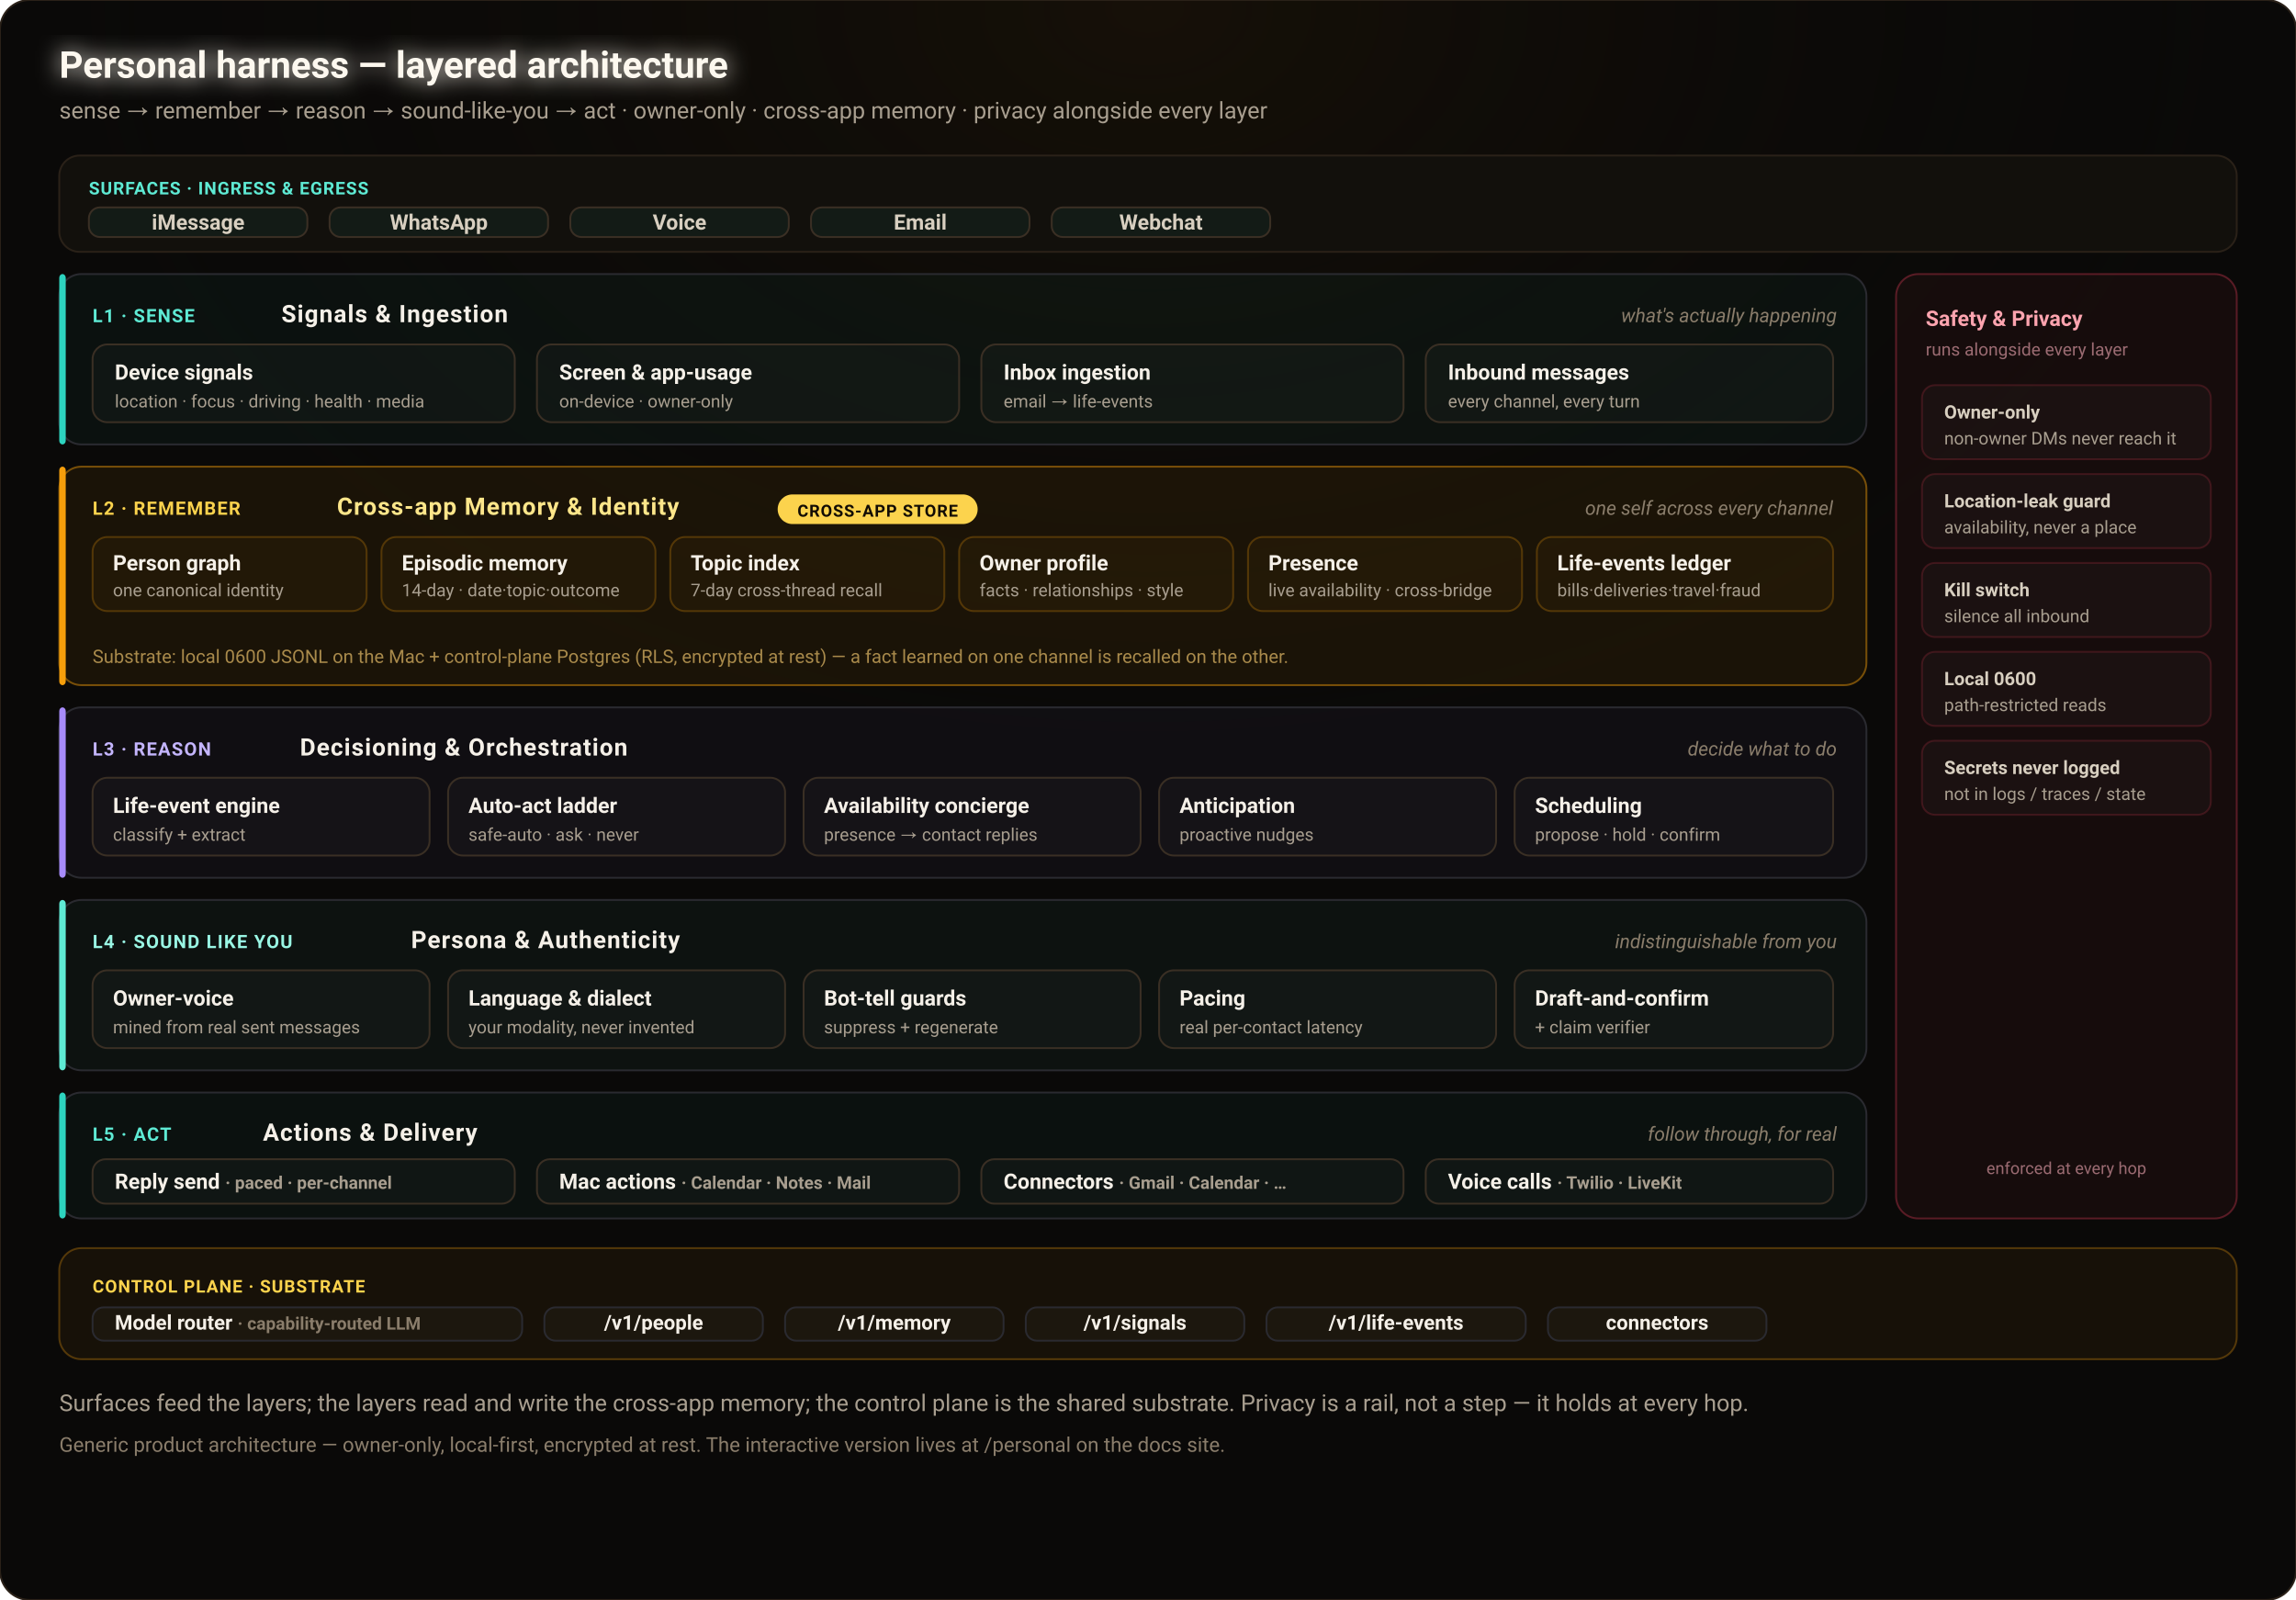
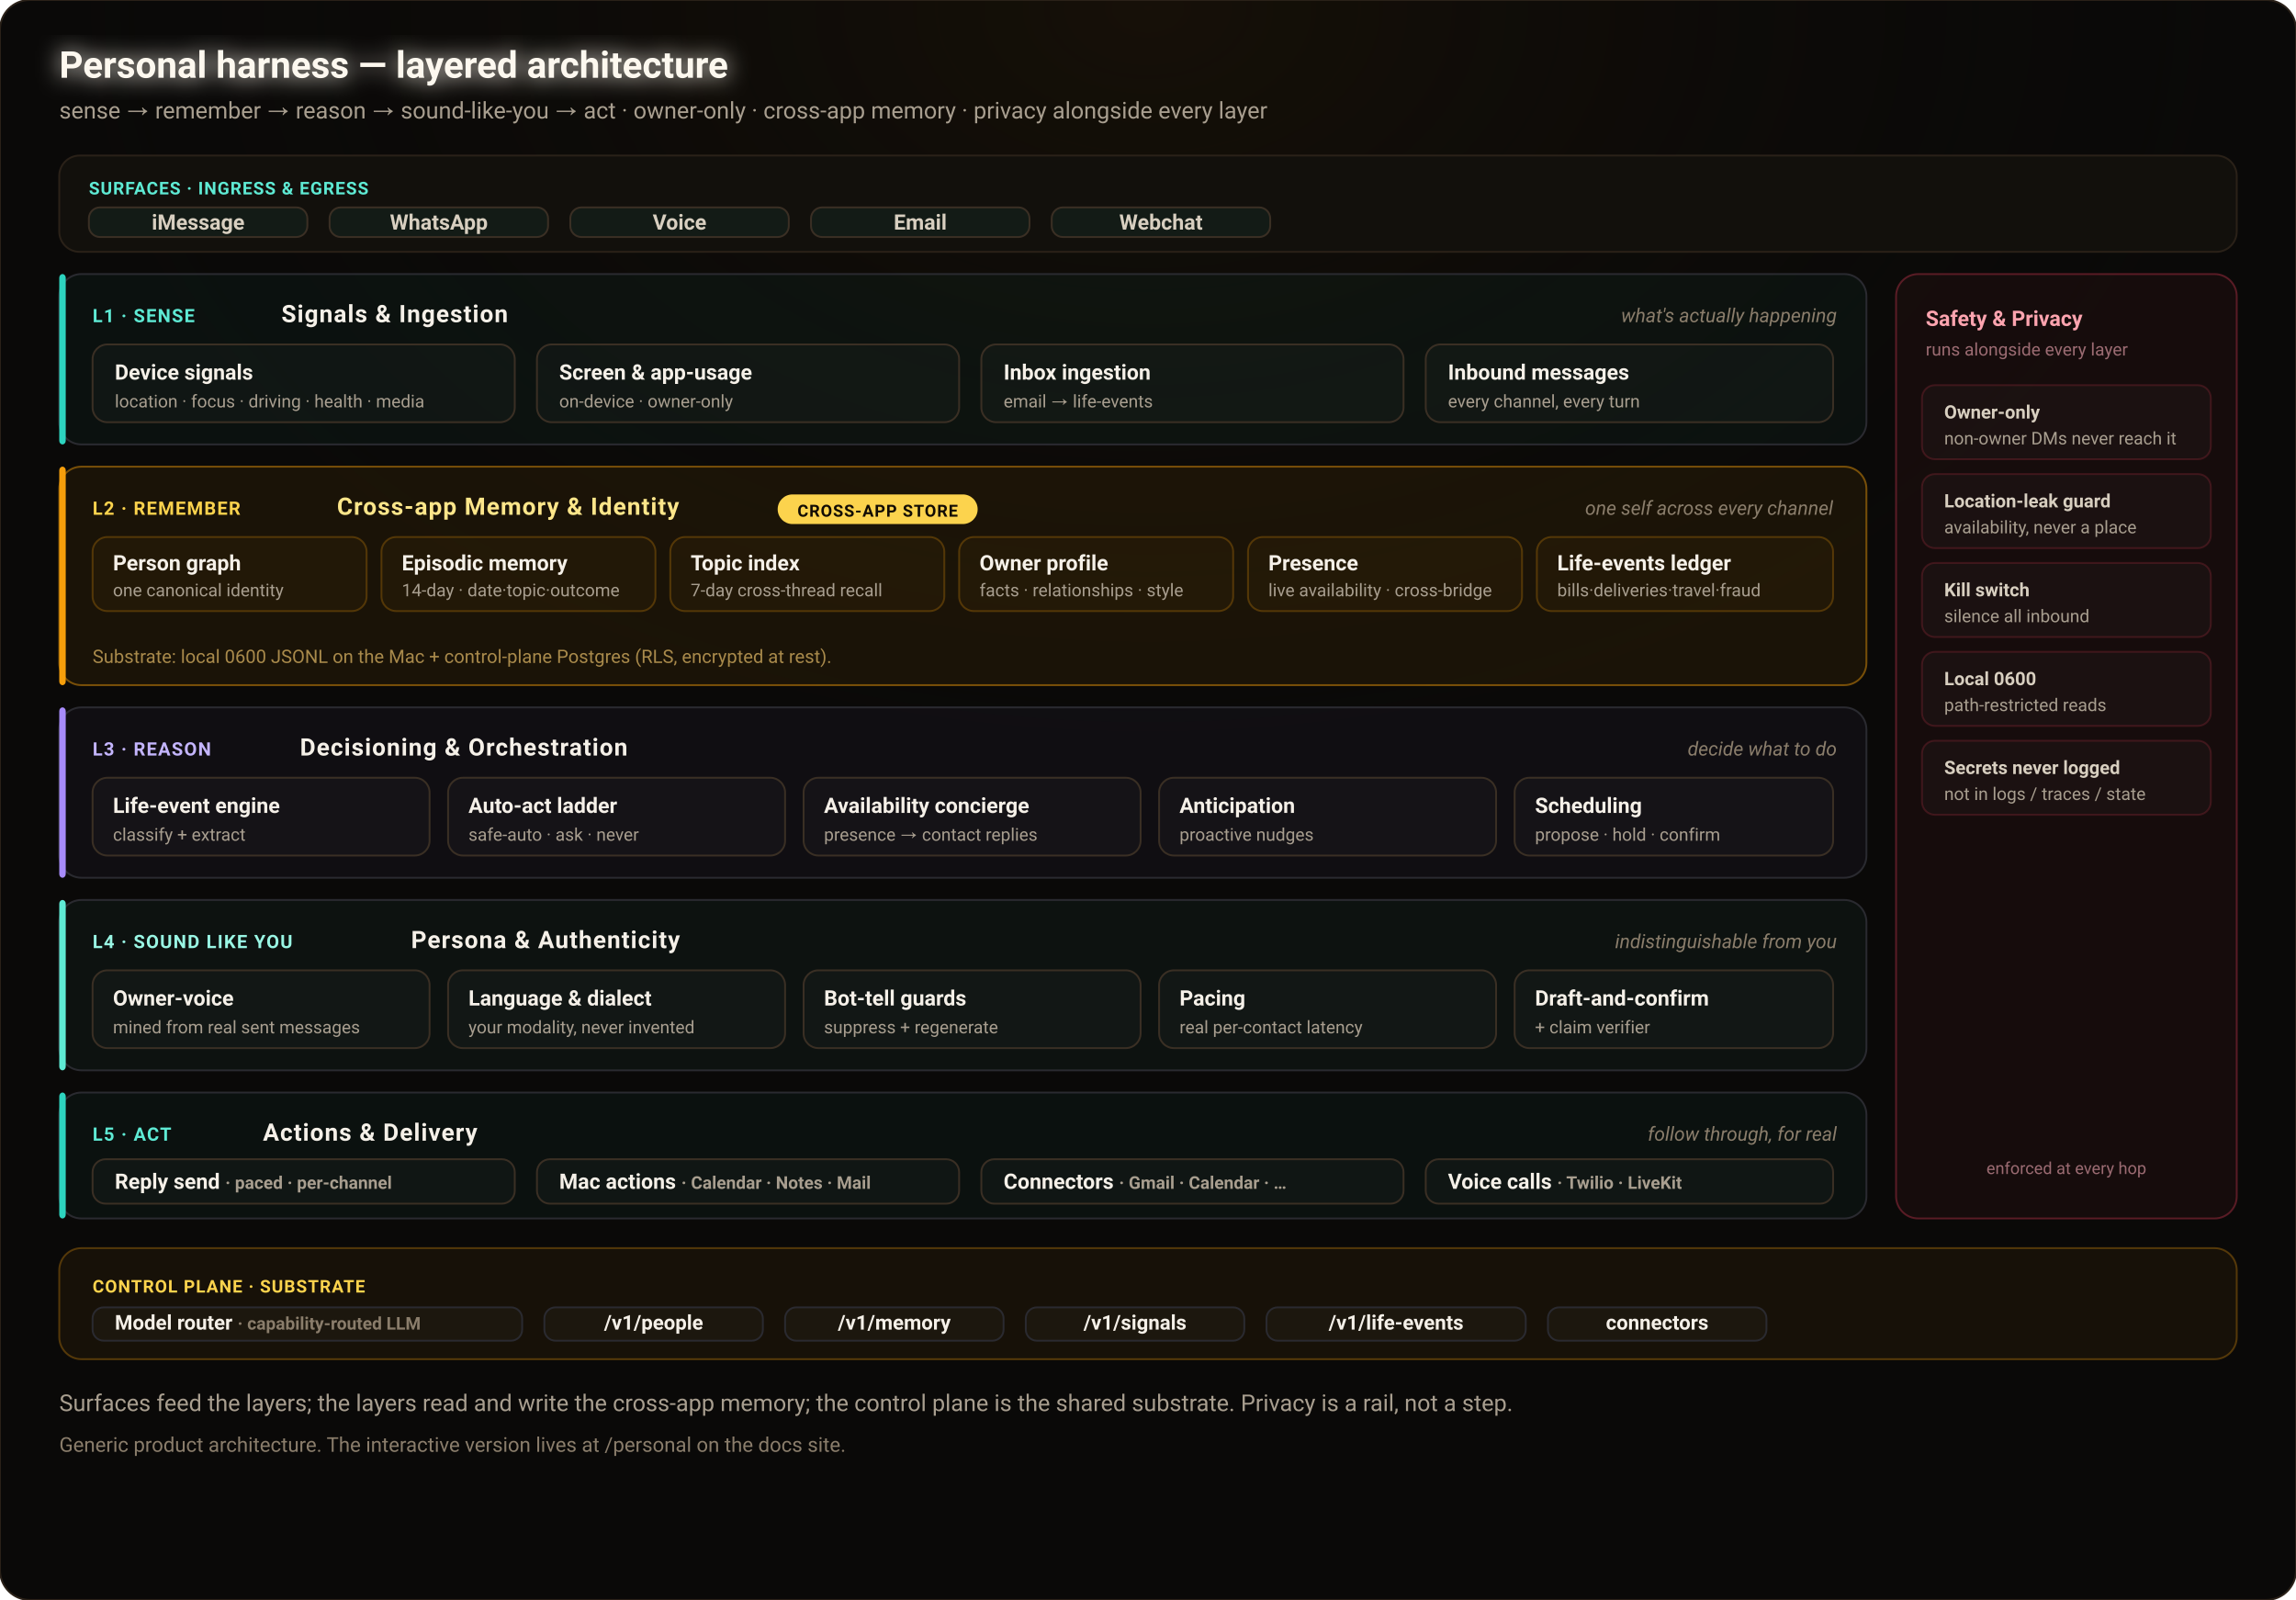
<svg xmlns="http://www.w3.org/2000/svg" width="1240" height="864" viewBox="0 0 1240 864" font-family="ui-sans-serif, system-ui, -apple-system, Segoe UI, Roboto, Helvetica, Arial, sans-serif" role="img" aria-label="Personal harness layered architecture — surfaces ingress, then five layers (Sense, Remember, Reason, Sound-like-you, Act), a Safety and Privacy rail alongside, and the control-plane substrate underneath">
  <defs>
    <radialGradient id="lgv" cx="50%" cy="0%" r="90%">
      <stop offset="0%" stop-color="#201607" stop-opacity=".55" />
      <stop offset="55%" stop-color="#0a0908" stop-opacity="0" />
    </radialGradient>
    <filter id="lgg" x="-40%" y="-40%" width="180%" height="180%">
      <feGaussianBlur stdDeviation="6" result="b" />
      <feMerge>
        <feMergeNode in="b" />
        <feMergeNode in="SourceGraphic" />
      </feMerge>
    </filter>
    <style>
      .h{fill:#fdf8ef;font-weight:700}
      .sub{fill:#a89e8f;font-size:12.5px}
      .band{font-size:13px;font-weight:700;letter-spacing:.04em}
      .bandnum{font-size:10px;font-weight:700;letter-spacing:.06em}
      .bandtag{fill:#8a7d6b;font-size:10.5px;font-style:italic}
      .cmp{fill:#f5f0e8;font-size:11.5px;font-weight:600}
      .cs{fill:#a89e8f;font-size:9.5px}
      .edge{fill:#d8cfc0;font-size:12px;font-weight:600}
      .pill{fill:#120c04;font-size:9px;font-weight:700;letter-spacing:.05em}
      .rail{fill:#fda4af;font-size:11.5px;font-weight:700}
      .railitem{fill:#d8cfc0;font-size:10px}
      .note{fill:#a98a4b;font-size:10px}
    </style>
  </defs>
  <rect width="1240" height="864" rx="16" fill="#0a0908" />
  <rect width="1240" height="864" rx="16" fill="url(#lgv)" />
  <rect width="1240" height="864" rx="16" fill="none" stroke="#2a2118" />
  <text x="32" y="42" class="h" font-size="20" filter="url(#lgg)">Personal harness — layered architecture</text>
  <text x="32" y="64" class="sub">sense → remember → reason → sound-like-you → act · owner-only · cross-app memory · privacy alongside every layer</text>
  <g transform="translate(32,84)">
    <rect width="1176" height="52" rx="11" fill="#12100c" stroke="#2a2118" />
    <text x="16" y="21" fill="#5eead4" font-size="9.5px" font-weight="700" letter-spacing=".05em">SURFACES · INGRESS &amp; EGRESS</text>
    <g font-size="11.5px" font-weight="600" fill="#d8cfc0">
      <g>
        <rect x="16" y="28" width="118" height="16" rx="6" fill="rgba(45,212,191,0.06)" stroke="#3a2f24" />
        <text x="75" y="40" text-anchor="middle">iMessage</text>
      </g>
      <g>
        <rect x="146" y="28" width="118" height="16" rx="6" fill="rgba(45,212,191,0.06)" stroke="#3a2f24" />
        <text x="205" y="40" text-anchor="middle">WhatsApp</text>
      </g>
      <g>
        <rect x="276" y="28" width="118" height="16" rx="6" fill="rgba(45,212,191,0.06)" stroke="#3a2f24" />
        <text x="335" y="40" text-anchor="middle">Voice</text>
      </g>
      <g>
        <rect x="406" y="28" width="118" height="16" rx="6" fill="rgba(45,212,191,0.06)" stroke="#3a2f24" />
        <text x="465" y="40" text-anchor="middle">Email</text>
      </g>
      <g>
        <rect x="536" y="28" width="118" height="16" rx="6" fill="rgba(45,212,191,0.06)" stroke="#3a2f24" />
        <text x="595" y="40" text-anchor="middle">Webchat</text>
      </g>
    </g>
  </g>
  <g transform="translate(1024,148)">
    <rect width="184" height="510" rx="12" fill="rgba(244,63,94,0.05)" stroke="rgba(244,63,94,0.32)" />
    <text x="16" y="28" class="rail">Safety &amp; Privacy</text>
    <text x="16" y="44" fill="#9b6b72" font-size="9.5px">runs alongside every layer</text>
    <g>
      <g transform="translate(14,60)">
        <rect width="156" height="40" rx="7" fill="rgba(255,255,255,0.02)" stroke="rgba(244,63,94,0.18)" />
        <text x="12" y="18" class="railitem" font-weight="600">Owner-only</text>
        <text x="12" y="32" class="cs">non-owner DMs never reach it</text>
      </g>
      <g transform="translate(14,108)">
        <rect width="156" height="40" rx="7" fill="rgba(255,255,255,0.02)" stroke="rgba(244,63,94,0.18)" />
        <text x="12" y="18" class="railitem" font-weight="600">Location-leak guard</text>
        <text x="12" y="32" class="cs">availability, never a place</text>
      </g>
      <g transform="translate(14,156)">
        <rect width="156" height="40" rx="7" fill="rgba(255,255,255,0.02)" stroke="rgba(244,63,94,0.18)" />
        <text x="12" y="18" class="railitem" font-weight="600">Kill switch</text>
        <text x="12" y="32" class="cs">silence all inbound</text>
      </g>
      <g transform="translate(14,204)">
        <rect width="156" height="40" rx="7" fill="rgba(255,255,255,0.02)" stroke="rgba(244,63,94,0.18)" />
        <text x="12" y="18" class="railitem" font-weight="600">Local 0600</text>
        <text x="12" y="32" class="cs">path-restricted reads</text>
      </g>
      <g transform="translate(14,252)">
        <rect width="156" height="40" rx="7" fill="rgba(255,255,255,0.02)" stroke="rgba(244,63,94,0.18)" />
        <text x="12" y="18" class="railitem" font-weight="600">Secrets never logged</text>
        <text x="12" y="32" class="cs">not in logs / traces / state</text>
      </g>
    </g>
    <text x="92" y="486" text-anchor="middle" fill="#9b6b72" font-size="9px">enforced at every hop</text>
  </g>
  <g transform="translate(32,148)">
    <rect width="976" height="92" rx="12" fill="rgba(45,212,191,0.04)" stroke="#2a2a30" />
    <rect width="3.5" height="92" rx="2" fill="#2dd4bf" />
    <text x="18" y="26" class="bandnum" fill="#5eead4">L1 · SENSE</text>
    <text x="120" y="26" class="band" fill="#f5f0e8">Signals &amp; Ingestion</text>
    <text x="960" y="26" class="bandtag" text-anchor="end">what's actually happening</text>
    <g>
      <g transform="translate(18,38)">
        <rect width="228" height="42" rx="8" fill="rgba(255,255,255,0.02)" stroke="#3a2f24" />
        <text x="12" y="19" class="cmp">Device signals</text>
        <text x="12" y="34" class="cs">location · focus · driving · health · media</text>
      </g>
      <g transform="translate(258,38)">
        <rect width="228" height="42" rx="8" fill="rgba(255,255,255,0.02)" stroke="#3a2f24" />
        <text x="12" y="19" class="cmp">Screen &amp; app-usage</text>
        <text x="12" y="34" class="cs">on-device · owner-only</text>
      </g>
      <g transform="translate(498,38)">
        <rect width="228" height="42" rx="8" fill="rgba(255,255,255,0.02)" stroke="#3a2f24" />
        <text x="12" y="19" class="cmp">Inbox ingestion</text>
        <text x="12" y="34" class="cs">email → life-events</text>
      </g>
      <g transform="translate(738,38)">
        <rect width="220" height="42" rx="8" fill="rgba(255,255,255,0.02)" stroke="#3a2f24" />
        <text x="12" y="19" class="cmp">Inbound messages</text>
        <text x="12" y="34" class="cs">every channel, every turn</text>
      </g>
    </g>
  </g>
  <g transform="translate(32,252)">
    <rect width="976" height="118" rx="12" fill="rgba(245,158,11,0.07)" stroke="rgba(245,158,11,0.45)" />
    <rect width="3.5" height="118" rx="2" fill="#f59e0b" />
    <text x="18" y="26" class="bandnum" fill="#fcd34d">L2 · REMEMBER</text>
    <text x="150" y="26" class="band" fill="#fde68a">Cross-app Memory &amp; Identity</text>
    <g transform="translate(388,15)">
      <rect width="108" height="16" rx="8" fill="#fcd34d" />
      <text x="54" y="12" class="pill" text-anchor="middle">CROSS-APP STORE</text>
    </g>
    <text x="958" y="26" class="bandtag" text-anchor="end">one self across every channel</text>
    <g>
      <g transform="translate(18,38)">
        <rect width="148" height="40" rx="8" fill="rgba(245,158,11,0.04)" stroke="rgba(245,158,11,0.25)" />
        <text x="11" y="18" class="cmp">Person graph</text>
        <text x="11" y="32" class="cs">one canonical identity</text>
      </g>
      <g transform="translate(174,38)">
        <rect width="148" height="40" rx="8" fill="rgba(245,158,11,0.04)" stroke="rgba(245,158,11,0.25)" />
        <text x="11" y="18" class="cmp">Episodic memory</text>
        <text x="11" y="32" class="cs">14-day · date·topic·outcome</text>
      </g>
      <g transform="translate(330,38)">
        <rect width="148" height="40" rx="8" fill="rgba(245,158,11,0.04)" stroke="rgba(245,158,11,0.25)" />
        <text x="11" y="18" class="cmp">Topic index</text>
        <text x="11" y="32" class="cs">7-day cross-thread recall</text>
      </g>
      <g transform="translate(486,38)">
        <rect width="148" height="40" rx="8" fill="rgba(245,158,11,0.04)" stroke="rgba(245,158,11,0.25)" />
        <text x="11" y="18" class="cmp">Owner profile</text>
        <text x="11" y="32" class="cs">facts · relationships · style</text>
      </g>
      <g transform="translate(642,38)">
        <rect width="148" height="40" rx="8" fill="rgba(245,158,11,0.04)" stroke="rgba(245,158,11,0.25)" />
        <text x="11" y="18" class="cmp">Presence</text>
        <text x="11" y="32" class="cs">live availability · cross-bridge</text>
      </g>
      <g transform="translate(798,38)">
        <rect width="160" height="40" rx="8" fill="rgba(245,158,11,0.04)" stroke="rgba(245,158,11,0.25)" />
        <text x="11" y="18" class="cmp">Life-events ledger</text>
        <text x="11" y="32" class="cs">bills·deliveries·travel·fraud</text>
      </g>
    </g>
-     <text x="18" y="106" class="note">Substrate: local 0600 JSONL on the Mac + control-plane Postgres (RLS, encrypted at rest) — a fact learned on one channel is recalled on the other.</text>
+     <text x="18" y="106" class="note">Substrate: local 0600 JSONL on the Mac + control-plane Postgres (RLS, encrypted at rest).</text>
  </g>
  <g transform="translate(32,382)">
    <rect width="976" height="92" rx="12" fill="rgba(167,139,250,0.04)" stroke="#2a2a30" />
    <rect width="3.5" height="92" rx="2" fill="#a78bfa" />
    <text x="18" y="26" class="bandnum" fill="#c4b5fd">L3 · REASON</text>
    <text x="130" y="26" class="band" fill="#f5f0e8">Decisioning &amp; Orchestration</text>
    <text x="960" y="26" class="bandtag" text-anchor="end">decide what to do</text>
    <g>
      <g transform="translate(18,38)">
        <rect width="182" height="42" rx="8" fill="rgba(255,255,255,0.02)" stroke="#3a2f24" />
        <text x="11" y="19" class="cmp">Life-event engine</text>
        <text x="11" y="34" class="cs">classify + extract</text>
      </g>
      <g transform="translate(210,38)">
        <rect width="182" height="42" rx="8" fill="rgba(255,255,255,0.02)" stroke="#3a2f24" />
        <text x="11" y="19" class="cmp">Auto-act ladder</text>
        <text x="11" y="34" class="cs">safe-auto · ask · never</text>
      </g>
      <g transform="translate(402,38)">
        <rect width="182" height="42" rx="8" fill="rgba(255,255,255,0.02)" stroke="#3a2f24" />
        <text x="11" y="19" class="cmp">Availability concierge</text>
        <text x="11" y="34" class="cs">presence → contact replies</text>
      </g>
      <g transform="translate(594,38)">
        <rect width="182" height="42" rx="8" fill="rgba(255,255,255,0.02)" stroke="#3a2f24" />
        <text x="11" y="19" class="cmp">Anticipation</text>
        <text x="11" y="34" class="cs">proactive nudges</text>
      </g>
      <g transform="translate(786,38)">
        <rect width="172" height="42" rx="8" fill="rgba(255,255,255,0.02)" stroke="#3a2f24" />
        <text x="11" y="19" class="cmp">Scheduling</text>
        <text x="11" y="34" class="cs">propose · hold · confirm</text>
      </g>
    </g>
  </g>
  <g transform="translate(32,486)">
    <rect width="976" height="92" rx="12" fill="rgba(94,234,212,0.04)" stroke="#2a2a30" />
    <rect width="3.5" height="92" rx="2" fill="#5eead4" />
    <text x="18" y="26" class="bandnum" fill="#99f6e4">L4 · SOUND LIKE YOU</text>
    <text x="190" y="26" class="band" fill="#f5f0e8">Persona &amp; Authenticity</text>
    <text x="960" y="26" class="bandtag" text-anchor="end">indistinguishable from you</text>
    <g>
      <g transform="translate(18,38)">
        <rect width="182" height="42" rx="8" fill="rgba(255,255,255,0.02)" stroke="#3a2f24" />
        <text x="11" y="19" class="cmp">Owner-voice</text>
        <text x="11" y="34" class="cs">mined from real sent messages</text>
      </g>
      <g transform="translate(210,38)">
        <rect width="182" height="42" rx="8" fill="rgba(255,255,255,0.02)" stroke="#3a2f24" />
        <text x="11" y="19" class="cmp">Language &amp; dialect</text>
        <text x="11" y="34" class="cs">your modality, never invented</text>
      </g>
      <g transform="translate(402,38)">
        <rect width="182" height="42" rx="8" fill="rgba(255,255,255,0.02)" stroke="#3a2f24" />
        <text x="11" y="19" class="cmp">Bot-tell guards</text>
        <text x="11" y="34" class="cs">suppress + regenerate</text>
      </g>
      <g transform="translate(594,38)">
        <rect width="182" height="42" rx="8" fill="rgba(255,255,255,0.02)" stroke="#3a2f24" />
        <text x="11" y="19" class="cmp">Pacing</text>
        <text x="11" y="34" class="cs">real per-contact latency</text>
      </g>
      <g transform="translate(786,38)">
        <rect width="172" height="42" rx="8" fill="rgba(255,255,255,0.02)" stroke="#3a2f24" />
        <text x="11" y="19" class="cmp">Draft-and-confirm</text>
        <text x="11" y="34" class="cs">+ claim verifier</text>
      </g>
    </g>
  </g>
  <g transform="translate(32,590)">
    <rect width="976" height="68" rx="12" fill="rgba(45,212,191,0.04)" stroke="#2a2a30" />
    <rect width="3.5" height="68" rx="2" fill="#2dd4bf" />
    <text x="18" y="26" class="bandnum" fill="#5eead4">L5 · ACT</text>
    <text x="110" y="26" class="band" fill="#f5f0e8">Actions &amp; Delivery</text>
    <text x="960" y="26" class="bandtag" text-anchor="end">follow through, for real</text>
    <g>
      <g transform="translate(18,36)">
        <rect width="228" height="24" rx="7" fill="rgba(255,255,255,0.02)" stroke="#3a2f24" />
        <text x="12" y="16" class="cmp">Reply send <tspan class="cs">· paced · per-channel</tspan>
        </text>
      </g>
      <g transform="translate(258,36)">
        <rect width="228" height="24" rx="7" fill="rgba(255,255,255,0.02)" stroke="#3a2f24" />
        <text x="12" y="16" class="cmp">Mac actions <tspan class="cs">· Calendar · Notes · Mail</tspan>
        </text>
      </g>
      <g transform="translate(498,36)">
        <rect width="228" height="24" rx="7" fill="rgba(255,255,255,0.02)" stroke="#3a2f24" />
        <text x="12" y="16" class="cmp">Connectors <tspan class="cs">· Gmail · Calendar · …</tspan>
        </text>
      </g>
      <g transform="translate(738,36)">
        <rect width="220" height="24" rx="7" fill="rgba(255,255,255,0.02)" stroke="#3a2f24" />
        <text x="12" y="16" class="cmp">Voice calls <tspan class="cs">· Twilio · LiveKit</tspan>
        </text>
      </g>
    </g>
  </g>
  <g transform="translate(32,674)">
    <rect width="1176" height="60" rx="12" fill="rgba(245,158,11,0.06)" stroke="rgba(245,158,11,0.3)" />
    <text x="18" y="24" fill="#fcd34d" font-size="9.5px" font-weight="700" letter-spacing=".05em">CONTROL PLANE · SUBSTRATE</text>
    <g font-size="11px" font-weight="600" fill="#f5f0e8">
      <g>
        <rect x="18" y="32" width="232" height="18" rx="6" fill="rgba(255,255,255,0.025)" stroke="#2a2a30" />
        <text x="30" y="44">Model router <tspan fill="#8a7d6b" font-size="9.5px">· capability-routed LLM</tspan>
        </text>
      </g>
      <g>
        <rect x="262" y="32" width="118" height="18" rx="6" fill="rgba(255,255,255,0.025)" stroke="#2a2a30" />
        <text x="321" y="44" text-anchor="middle">/v1/people</text>
      </g>
      <g>
        <rect x="392" y="32" width="118" height="18" rx="6" fill="rgba(255,255,255,0.025)" stroke="#2a2a30" />
        <text x="451" y="44" text-anchor="middle">/v1/memory</text>
      </g>
      <g>
        <rect x="522" y="32" width="118" height="18" rx="6" fill="rgba(255,255,255,0.025)" stroke="#2a2a30" />
        <text x="581" y="44" text-anchor="middle">/v1/signals</text>
      </g>
      <g>
        <rect x="652" y="32" width="140" height="18" rx="6" fill="rgba(255,255,255,0.025)" stroke="#2a2a30" />
        <text x="722" y="44" text-anchor="middle">/v1/life-events</text>
      </g>
      <g>
        <rect x="804" y="32" width="118" height="18" rx="6" fill="rgba(255,255,255,0.025)" stroke="#2a2a30" />
        <text x="863" y="44" text-anchor="middle">connectors</text>
      </g>
    </g>
  </g>
-   <text x="32" y="762" class="sub" font-size="11.5px">Surfaces feed the layers; the layers read and write the cross-app memory; the control plane is the shared substrate. Privacy is a rail, not a step — it holds at every hop.</text>
-   <text x="32" y="784" fill="#8a7d6b" font-size="11px">Generic product architecture — owner-only, local-first, encrypted at rest. The interactive version lives at /personal on the docs site.</text>
+   <text x="32" y="762" class="sub" font-size="11.5px">Surfaces feed the layers; the layers read and write the cross-app memory; the control plane is the shared substrate. Privacy is a rail, not a step.</text>
+   <text x="32" y="784" fill="#8a7d6b" font-size="11px">Generic product architecture. The interactive version lives at /personal on the docs site.</text>
</svg>
